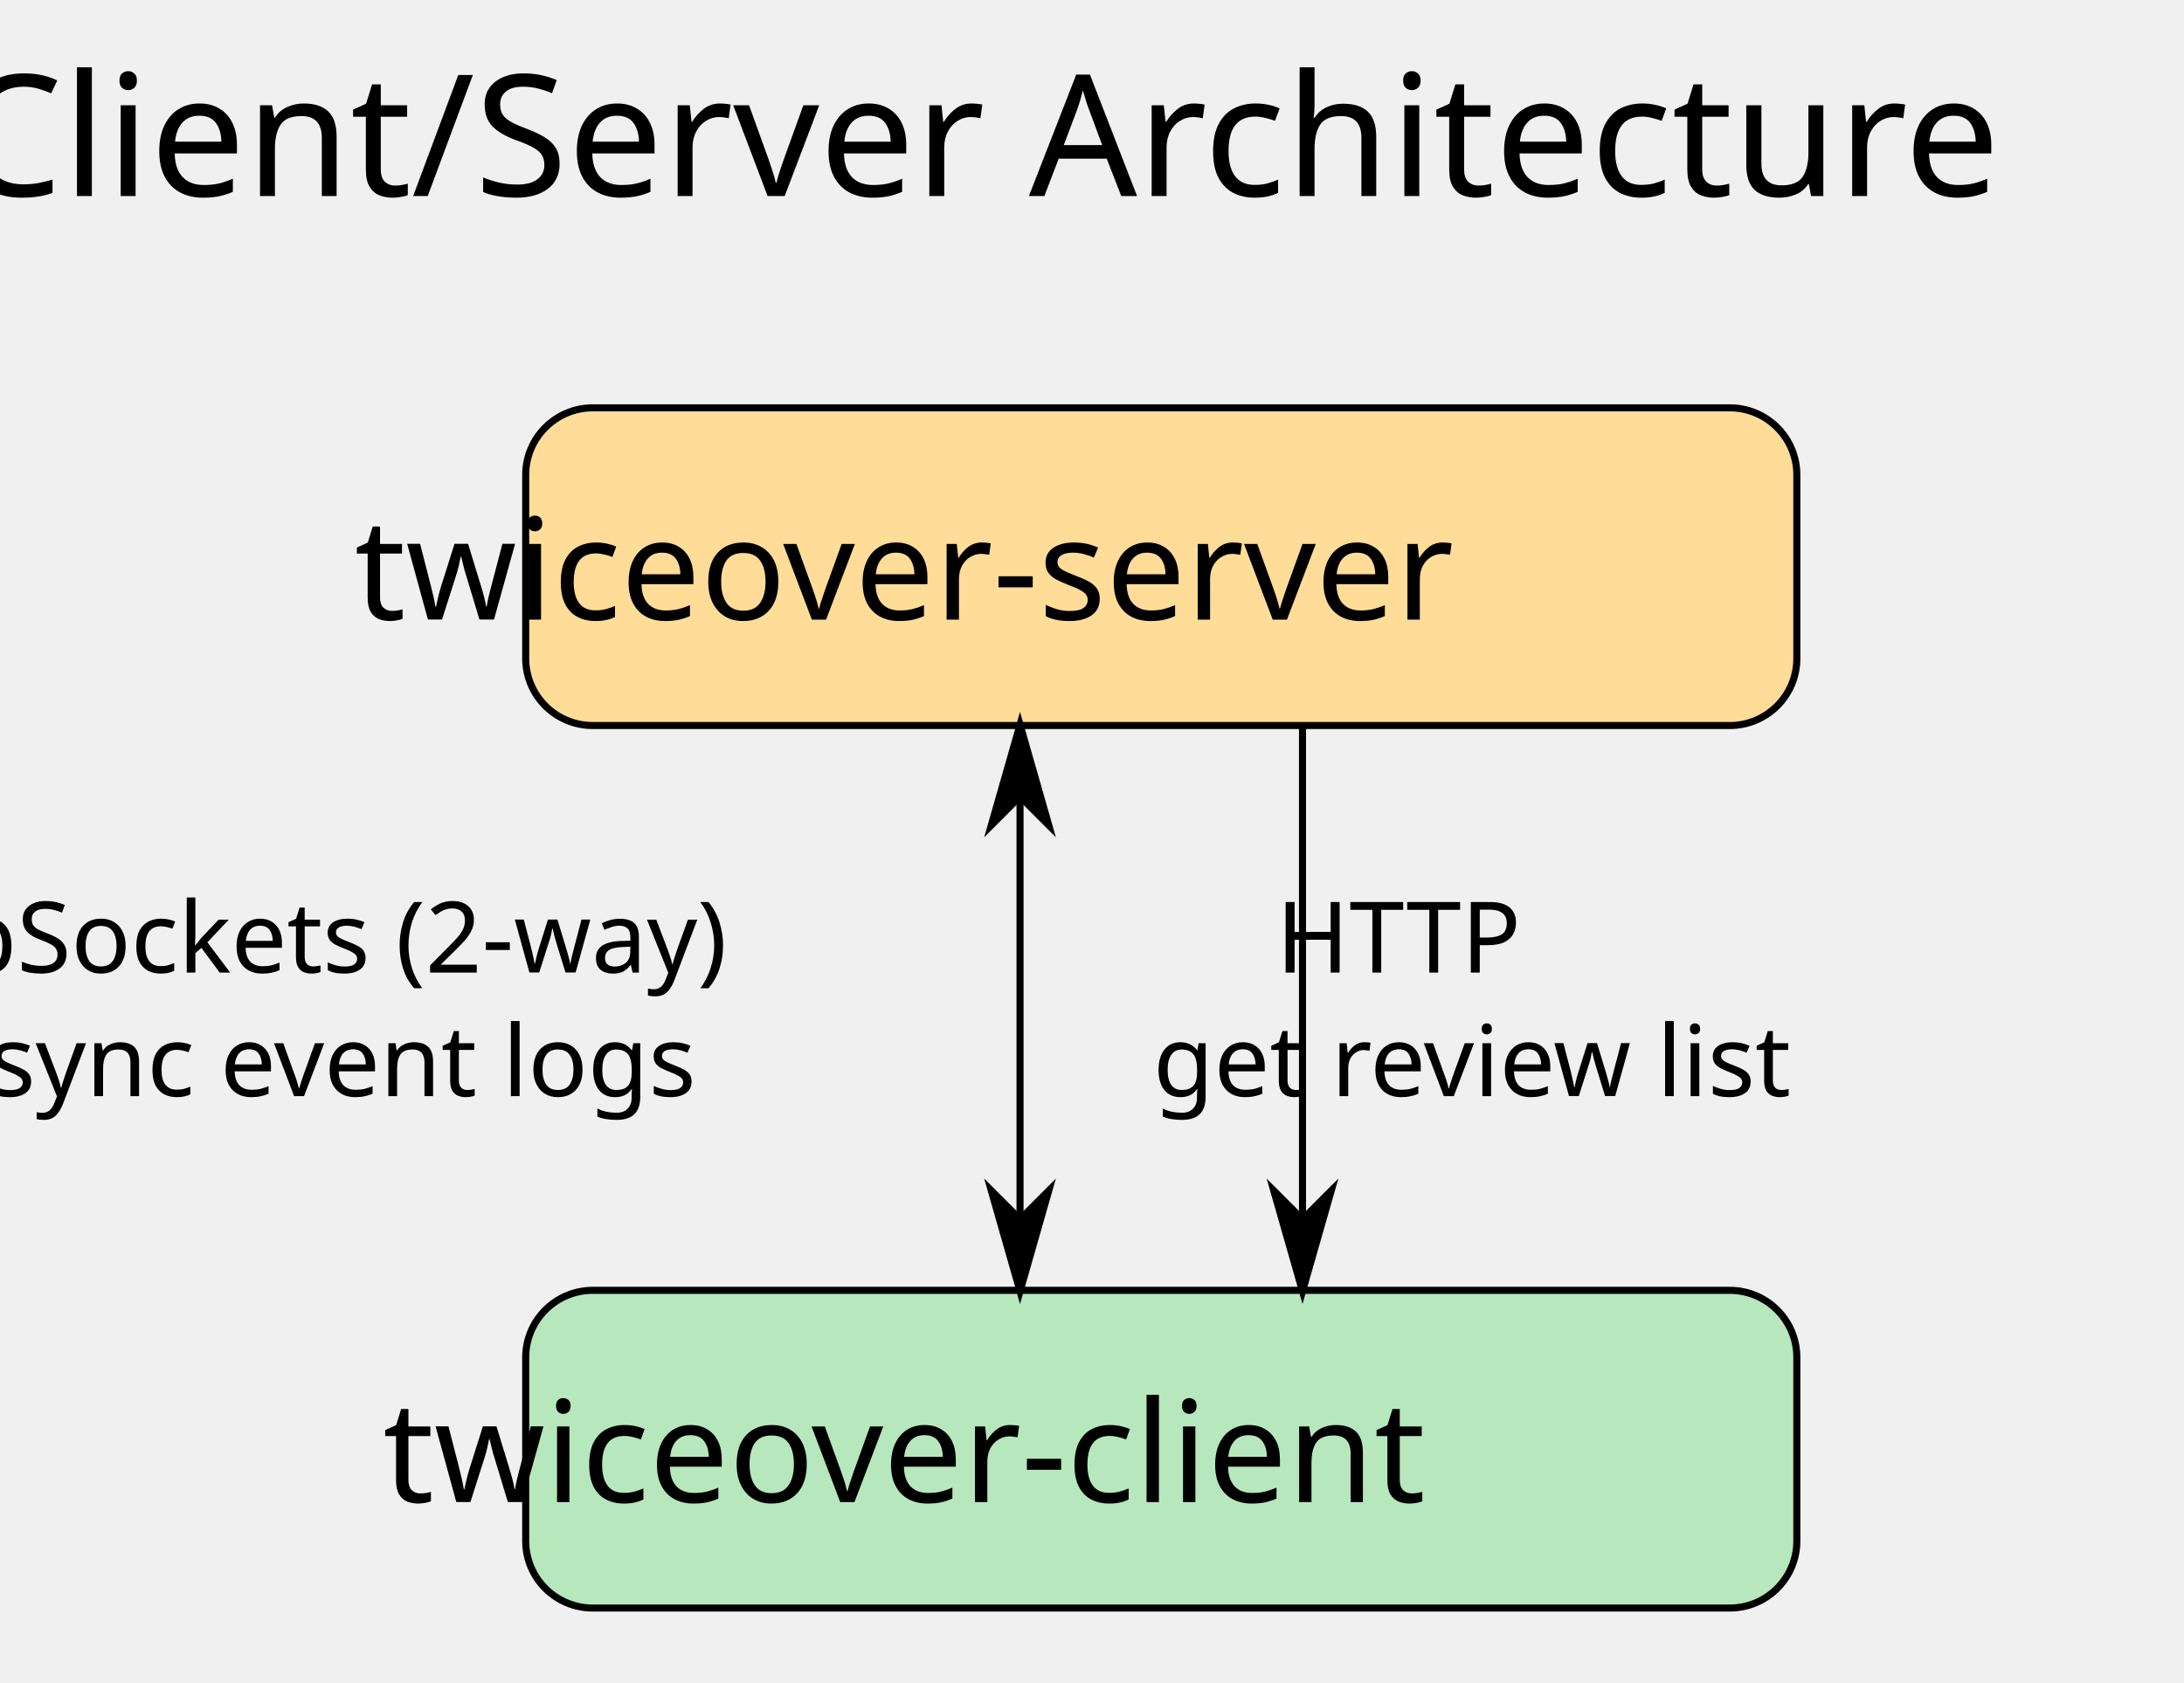
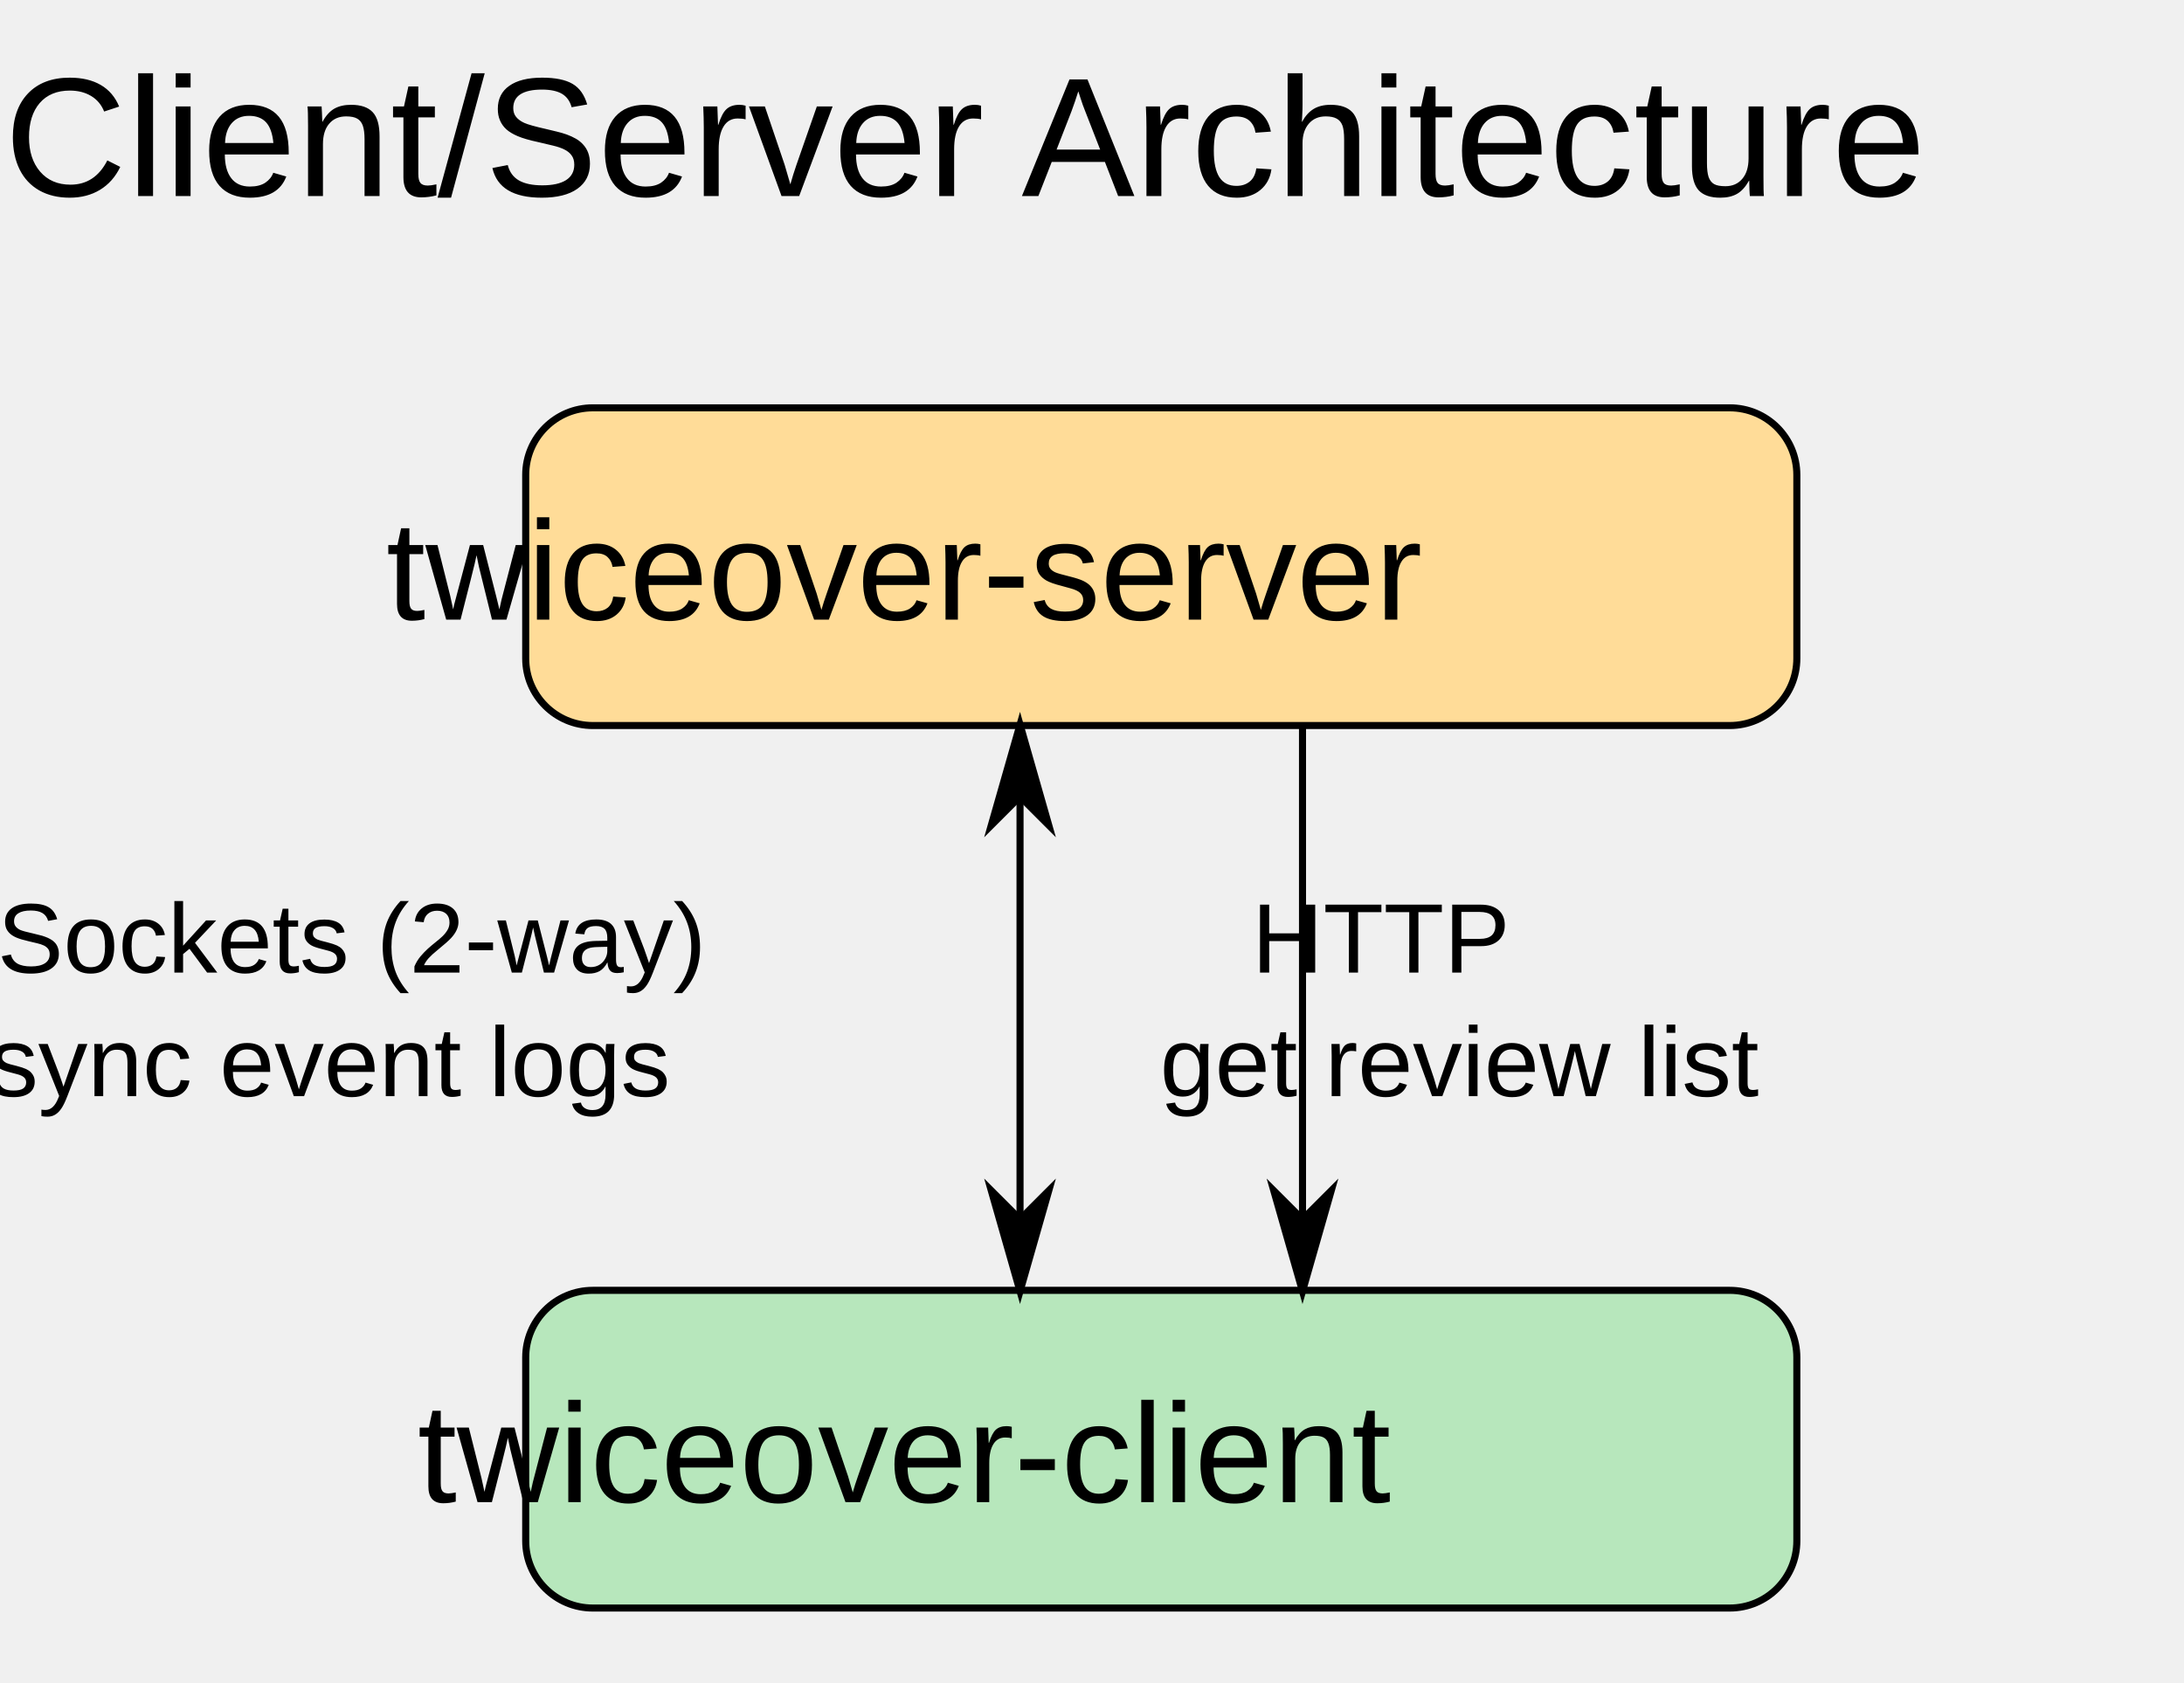
<svg xmlns="http://www.w3.org/2000/svg" width="309.267" height="238.266" id="svg2" version="1.1">
  <defs id="defs4">
    <linearGradient id="linearGradient5195">
      <stop style="stop-color:#79b3ef;stop-opacity:1;" offset="0" id="stop5197" />
      <stop style="stop-color:#79b3ef;stop-opacity:0.214;" offset="1" id="stop5199" />
    </linearGradient>
    <linearGradient id="linearGradient5187">
      <stop style="stop-color:#8d8889;stop-opacity:0.83;" offset="0" id="stop5189" />
      <stop style="stop-color:#5288e8;stop-opacity:0;" offset="1" id="stop5191" />
    </linearGradient>
    <marker orient="auto" refY="0" refX="0" id="EmptyTriangleInL" style="overflow:visible">
      <path id="path4340" d="m 5.77,0 -8.65,5 0,-10 8.65,5 z" style="fill:#ffffff;fill-rule:evenodd;stroke:#000000;stroke-width:1pt" transform="matrix(-0.8,0,0,-0.8,4.8,0)" />
    </marker>
    <marker orient="auto" refY="0" refX="0" id="EmptyTriangleOutL" style="overflow:visible">
      <path id="path4349" d="m 5.77,0 -8.65,5 0,-10 8.65,5 z" style="fill:#ffffff;fill-rule:evenodd;stroke:#000000;stroke-width:1pt" transform="matrix(0.8,0,0,0.8,-4.8,0)" />
    </marker>
    <marker orient="auto" refY="0" refX="0" id="EmptyDiamondLstart" style="overflow:visible">
      <path id="path4304" d="M 0,-7.071 -7.071,0 0,7.071 7.071,0 0,-7.071 z" style="fill:#ffffff;fill-rule:evenodd;stroke:#000000;stroke-width:1pt" transform="matrix(0.8,0,0,0.8,5.6,0)" />
    </marker>
    <marker orient="auto" refY="0" refX="0" id="EmptyDiamondLend" style="overflow:visible">
      <path id="path4313" d="M 0,-7.071 -7.071,0 0,7.071 7.071,0 0,-7.071 z" style="fill:#ffffff;fill-rule:evenodd;stroke:#000000;stroke-width:1pt" transform="matrix(0.8,0,0,0.8,-5.6,0)" />
    </marker>
    <marker orient="auto" refY="0" refX="0" id="Arrow1Lstart" style="overflow:visible">
      <path id="path3873" d="M 0,0 5,-5 -12.5,0 5,5 0,0 z" style="fill-rule:evenodd;stroke:#000000;stroke-width:1pt" transform="matrix(0.8,0,0,0.8,10,0)" />
    </marker>
    <marker orient="auto" refY="0" refX="0" id="Arrow1Lend" style="overflow:visible">
      <path id="path3876" d="M 0,0 5,-5 -12.5,0 5,5 0,0 z" style="fill-rule:evenodd;stroke:#000000;stroke-width:1pt" transform="matrix(-0.8,0,0,-0.8,-10,0)" />
    </marker>
    <marker orient="auto" refY="0" refX="0" id="Arrow1Lend-1" style="overflow:visible">
      <path id="path3876-7" d="M 0,0 5,-5 -12.5,0 5,5 0,0 z" style="fill-rule:evenodd;stroke:#000000;stroke-width:1pt" transform="matrix(-0.8,0,0,-0.8,-10,0)" />
    </marker>
    <marker orient="auto" refY="0" refX="0" id="Arrow1Lend-1-1" style="overflow:visible">
      <path id="path3876-7-7" d="M 0,0 5,-5 -12.5,0 5,5 0,0 z" style="fill-rule:evenodd;stroke:#000000;stroke-width:1pt" transform="matrix(-0.8,0,0,-0.8,-10,0)" />
    </marker>
    <marker orient="auto" refY="0" refX="0" id="marker3508" style="overflow:visible">
      <path id="path3510" d="M 0,0 5,-5 -12.5,0 5,5 0,0 z" style="fill-rule:evenodd;stroke:#000000;stroke-width:1pt" transform="matrix(-0.8,0,0,-0.8,-10,0)" />
    </marker>
    <marker orient="auto" refY="0" refX="0" id="marker3512" style="overflow:visible">
      <path id="path3514" d="M 0,0 5,-5 -12.5,0 5,5 0,0 z" style="fill-rule:evenodd;stroke:#000000;stroke-width:1pt" transform="matrix(-0.8,0,0,-0.8,-10,0)" />
    </marker>
    <marker orient="auto" refY="0" refX="0" id="marker3516" style="overflow:visible">
      <path id="path3518" d="M 0,0 5,-5 -12.5,0 5,5 0,0 z" style="fill-rule:evenodd;stroke:#000000;stroke-width:1pt" transform="matrix(-0.8,0,0,-0.8,-10,0)" />
    </marker>
    <marker orient="auto" refY="0" refX="0" id="marker3520" style="overflow:visible">
      <path id="path3522" d="M 0,0 5,-5 -12.5,0 5,5 0,0 z" style="fill-rule:evenodd;stroke:#000000;stroke-width:1pt" transform="matrix(-0.8,0,0,-0.8,-10,0)" />
    </marker>
    <marker orient="auto" refY="0" refX="0" id="Arrow1Lend-1-17" style="overflow:visible">
      <path id="path3876-7-4" d="M 0,0 5,-5 -12.5,0 5,5 0,0 z" style="fill-rule:evenodd;stroke:#000000;stroke-width:1pt" transform="matrix(-0.8,0,0,-0.8,-10,0)" />
    </marker>
    <mask maskUnits="userSpaceOnUse" id="mask5630">
      <path style="fill:#ffff98;fill-opacity:1;stroke:none" d="m 425,302.362 0,-30 30,0 -30,30 z" id="path5632" />
    </mask>
  </defs>
  <g id="layer1" transform="translate(-35.55763,-134.5966)">
-     <text xml:space="preserve" style="font-size:40px;font-style:normal;font-weight:normal;text-align:center;line-height:125%;letter-spacing:0px;word-spacing:0px;text-anchor:middle;fill:#000000;fill-opacity:1;stroke:none;font-family:Sans" x="200" y="162.362" id="text4816">
-       <tspan id="tspan4818" x="200" y="162.362" style="font-size:24px;font-style:normal;font-variant:normal;font-weight:normal;font-stretch:normal;text-align:center;text-anchor:middle;font-family:Segoe UI;-inkscape-font-specification:Segoe UI">Client/Server Architecture</tspan>
+     <text xml:space="preserve" style="font-size:40px;font-style:normal;font-weight:normal;text-align:center;line-height:125%;letter-spacing:0px;word-spacing:0px;text-anchor:middle;fill:#000000;fill-opacity:1;stroke:none;font-family:Arial;-inkscape-font-specification:Arial;font-stretch:normal;font-variant:normal" x="200" y="162.362" id="text4816">
+       <tspan id="tspan4818" x="200" y="162.362" style="font-size:24px;font-style:normal;font-variant:normal;font-weight:normal;font-stretch:normal;text-align:center;text-anchor:middle;font-family:Arial;-inkscape-font-specification:Arial">Client/Server Architecture</tspan>
    </text>
-     <text xml:space="preserve" style="font-size:40px;font-style:normal;font-weight:normal;line-height:125%;letter-spacing:0px;word-spacing:0px;fill:#000000;fill-opacity:1;stroke:none;font-family:Sans" x="379.162" y="416.32" id="text3324">
+     <text xml:space="preserve" style="font-size:40px;font-style:normal;font-weight:normal;line-height:125%;letter-spacing:0px;word-spacing:0px;fill:#000000;fill-opacity:1;stroke:none;font-family:Arial;-inkscape-font-specification:Arial;font-stretch:normal;font-variant:normal" x="379.162" y="416.32" id="text3324">
      <tspan id="tspan3326" x="379.162" y="416.32" />
    </text>
-     <flowRoot xml:space="preserve" id="flowRoot3725" style="font-size:40px;font-style:normal;font-weight:normal;line-height:125%;letter-spacing:0px;word-spacing:0px;fill:#000000;fill-opacity:1;stroke:none;font-family:Sans" transform="translate(-20,62.36218)">
+     <flowRoot xml:space="preserve" id="flowRoot3725" style="font-size:40px;font-style:normal;font-weight:normal;line-height:125%;letter-spacing:0px;word-spacing:0px;fill:#000000;fill-opacity:1;stroke:none;font-family:Arial;-inkscape-font-specification:Arial;font-stretch:normal;font-variant:normal" transform="translate(-20,62.36218)">
      <flowRegion id="flowRegion3727">
-         <rect id="rect3729" width="1681.5" height="589.727" x="-52.326" y="-65.003" />
+         <rect id="rect3729" width="1681.5" height="589.727" x="-52.326" y="-65.003" style="-inkscape-font-specification:Arial;font-family:Arial;font-weight:normal;font-style:normal;font-stretch:normal;font-variant:normal" />
      </flowRegion>
      <flowPara id="flowPara3731" />
    </flowRoot>
-     <flowRoot xml:space="preserve" id="flowRoot3733" style="font-size:40px;font-style:normal;font-weight:normal;line-height:125%;letter-spacing:0px;word-spacing:0px;fill:#000000;fill-opacity:1;stroke:none;font-family:Sans" transform="translate(0,62.36218)">
+     <flowRoot xml:space="preserve" id="flowRoot3733" style="font-size:40px;font-style:normal;font-weight:normal;line-height:125%;letter-spacing:0px;word-spacing:0px;fill:#000000;fill-opacity:1;stroke:none;font-family:Arial;-inkscape-font-specification:Arial;font-stretch:normal;font-variant:normal" transform="translate(0,62.36218)">
      <flowRegion id="flowRegion3735">
-         <rect id="rect3737" width="154.5" height="194.5" x="1447" y="126.5" />
+         <rect id="rect3737" width="154.5" height="194.5" x="1447" y="126.5" style="-inkscape-font-specification:Arial;font-family:Arial;font-weight:normal;font-style:normal;font-stretch:normal;font-variant:normal" />
      </flowRegion>
      <flowPara id="flowPara3739" />
    </flowRoot>
    <g id="g3741-0" transform="translate(-4.116201,600)">
      <rect ry="9.5" y="-407.638" x="114.116" height="45" width="180" id="rect3743-9" style="fill:#ffdc98;fill-opacity:1;stroke:#000000;stroke-width:1px;stroke-linecap:butt;stroke-linejoin:round;stroke-opacity:1" />
      <text id="text3745-4" y="-377.638" x="204.116" style="font-size:40px;font-style:normal;font-weight:normal;text-align:start;line-height:125%;letter-spacing:0px;word-spacing:0px;text-anchor:start;fill:#000000;fill-opacity:1;stroke:none;font-family:Sans" xml:space="preserve">
-         <tspan style="font-size:20px;font-style:normal;font-variant:normal;font-weight:normal;font-stretch:normal;text-align:center;text-anchor:middle;font-family:Segoe UI;-inkscape-font-specification:Segoe UI" y="-377.638" x="204.116" id="tspan3747-8">twiceover-server</tspan>
+         <tspan style="font-size:20px;font-style:normal;font-variant:normal;font-weight:normal;font-stretch:normal;text-align:center;text-anchor:middle;font-family:Arial;-inkscape-font-specification:Arial" y="-377.638" x="204.116" id="tspan3747-8">twiceover-server</tspan>
      </text>
    </g>
    <g transform="translate(-4.116201,745)" id="g3833-8">
      <rect style="fill:#b7e7bc;fill-opacity:1;stroke:#000000;stroke-width:1px;stroke-linecap:butt;stroke-linejoin:round;stroke-opacity:1" id="rect3835-2" width="180" height="45" x="114.116" y="-427.638" ry="9.5" />
      <text xml:space="preserve" style="font-size:40px;font-style:normal;font-weight:normal;text-align:start;line-height:125%;letter-spacing:0px;word-spacing:0px;text-anchor:start;fill:#000000;fill-opacity:1;stroke:none;font-family:Sans" x="204.116" y="-397.638" id="text3837-4">
-         <tspan id="tspan3839-5" x="204.116" y="-397.638" style="font-size:20px;font-style:normal;font-variant:normal;font-weight:normal;font-stretch:normal;text-align:center;text-anchor:middle;font-family:Segoe UI;-inkscape-font-specification:Segoe UI">twiceover-client</tspan>
+         <tspan id="tspan3839-5" x="204.116" y="-397.638" style="font-size:20px;font-style:normal;font-variant:normal;font-weight:normal;font-stretch:normal;text-align:center;text-anchor:middle;font-family:Arial;-inkscape-font-specification:Arial">twiceover-client</tspan>
      </text>
    </g>
    <path style="fill:none;stroke:#000000;stroke-width:1px;stroke-linecap:butt;stroke-linejoin:miter;stroke-opacity:1;marker-start:url(#Arrow1Lstart);marker-end:url(#Arrow1Lend-1)" d="m 180,237.362 1e-5,80" id="path3841-5" />
-     <text id="text3843-1" y="272.362" x="110" style="font-size:40px;font-style:normal;font-weight:normal;text-align:center;line-height:125%;letter-spacing:0px;word-spacing:0px;text-anchor:middle;fill:#000000;fill-opacity:1;stroke:none;font-family:Segoe UI;-inkscape-font-specification:Segoe UI;font-stretch:normal;font-variant:normal" xml:space="preserve">
-       <tspan style="font-size:14px;text-align:center;text-anchor:middle;-inkscape-font-specification:Segoe UI;font-family:Segoe UI;font-weight:normal;font-style:normal;font-stretch:normal;font-variant:normal" y="272.362" x="110" id="tspan3851-1">WebSockets (2-way)</tspan>
-       <tspan style="font-size:14px;text-align:center;text-anchor:middle;-inkscape-font-specification:Segoe UI;font-family:Segoe UI;font-weight:normal;font-style:normal;font-stretch:normal;font-variant:normal" y="289.862" x="110" id="tspan4293">sync event logs</tspan>
+     <text id="text3843-1" y="272.362" x="110" style="font-size:40px;font-style:normal;font-weight:normal;text-align:center;line-height:125%;letter-spacing:0px;word-spacing:0px;text-anchor:middle;fill:#000000;fill-opacity:1;stroke:none;font-family:Arial;-inkscape-font-specification:Arial;font-stretch:normal;font-variant:normal" xml:space="preserve">
+       <tspan style="font-size:14px;text-align:center;text-anchor:middle;-inkscape-font-specification:Arial;font-family:Arial;font-weight:normal;font-style:normal;font-stretch:normal;font-variant:normal" y="272.362" x="110" id="tspan3851-1">WebSockets (2-way)</tspan>
+       <tspan style="font-size:14px;text-align:center;text-anchor:middle;-inkscape-font-specification:Arial;font-family:Arial;font-weight:normal;font-style:normal;font-stretch:normal;font-variant:normal" y="289.862" x="110" id="tspan4293">sync event logs</tspan>
    </text>
    <path id="path4295" d="m 220,237.362 0,80" style="fill:none;stroke:#000000;stroke-width:1px;stroke-linecap:butt;stroke-linejoin:miter;stroke-opacity:1;marker-start:none;marker-end:url(#Arrow1Lend-1)" />
-     <text xml:space="preserve" style="font-size:40px;font-style:normal;font-weight:normal;text-align:center;line-height:125%;letter-spacing:0px;word-spacing:0px;text-anchor:middle;fill:#000000;fill-opacity:1;stroke:none;font-family:Sans" x="270" y="272.362" id="text4503">
-       <tspan x="270" y="272.362" style="font-size:14px;text-align:center;text-anchor:middle;-inkscape-font-specification:Segoe UI;font-family:Segoe UI;font-weight:normal;font-style:normal;font-stretch:normal;font-variant:normal" id="tspan4511">HTTP</tspan>
-       <tspan x="270" y="289.862" style="font-size:14px;text-align:center;text-anchor:middle;-inkscape-font-specification:Segoe UI;font-family:Segoe UI;font-weight:normal;font-style:normal;font-stretch:normal;font-variant:normal" id="tspan4515">get review list</tspan>
+     <text xml:space="preserve" style="font-size:40px;font-style:normal;font-weight:normal;text-align:center;line-height:125%;letter-spacing:0px;word-spacing:0px;text-anchor:middle;fill:#000000;fill-opacity:1;stroke:none;font-family:Arial;-inkscape-font-specification:Arial;font-stretch:normal;font-variant:normal" x="270" y="272.362" id="text4503">
+       <tspan x="270" y="272.362" style="font-size:14px;text-align:center;text-anchor:middle;-inkscape-font-specification:Arial;font-family:Arial;font-weight:normal;font-style:normal;font-stretch:normal;font-variant:normal" id="tspan4511">HTTP</tspan>
+       <tspan x="270" y="289.862" style="font-size:14px;text-align:center;text-anchor:middle;-inkscape-font-specification:Arial;font-family:Arial;font-weight:normal;font-style:normal;font-stretch:normal;font-variant:normal" id="tspan4515">get review list</tspan>
    </text>
  </g>
</svg>
